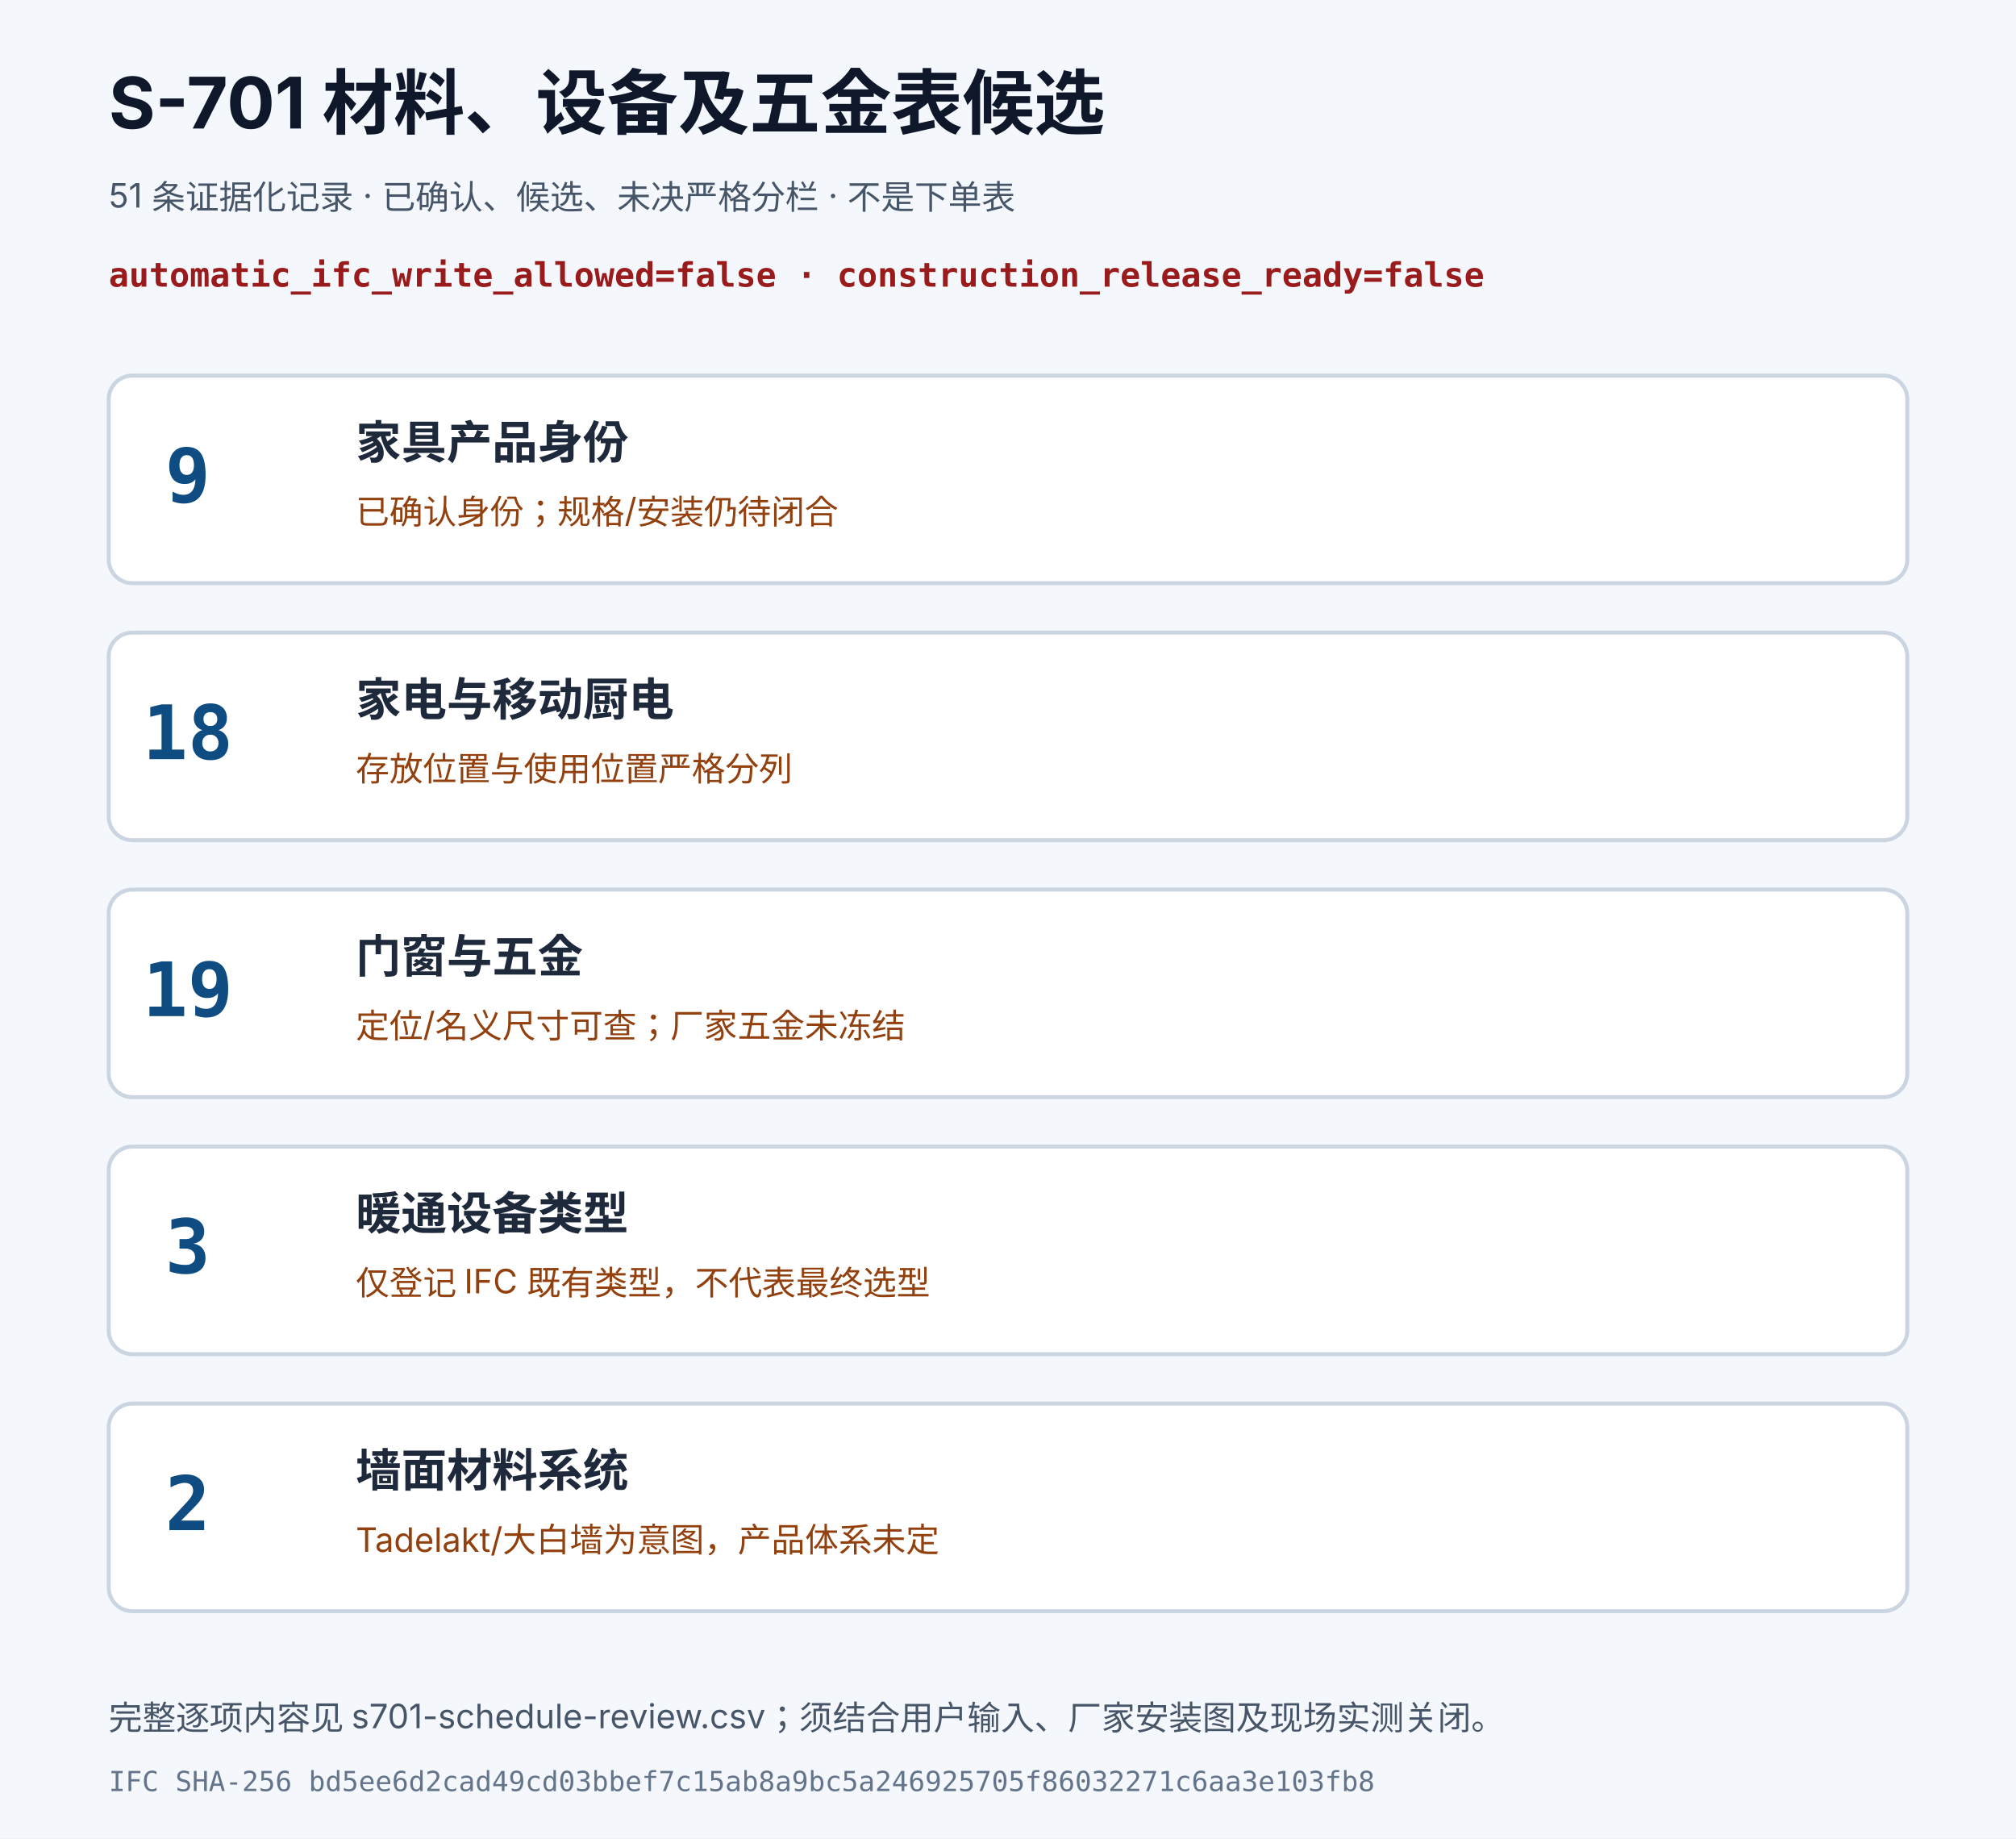
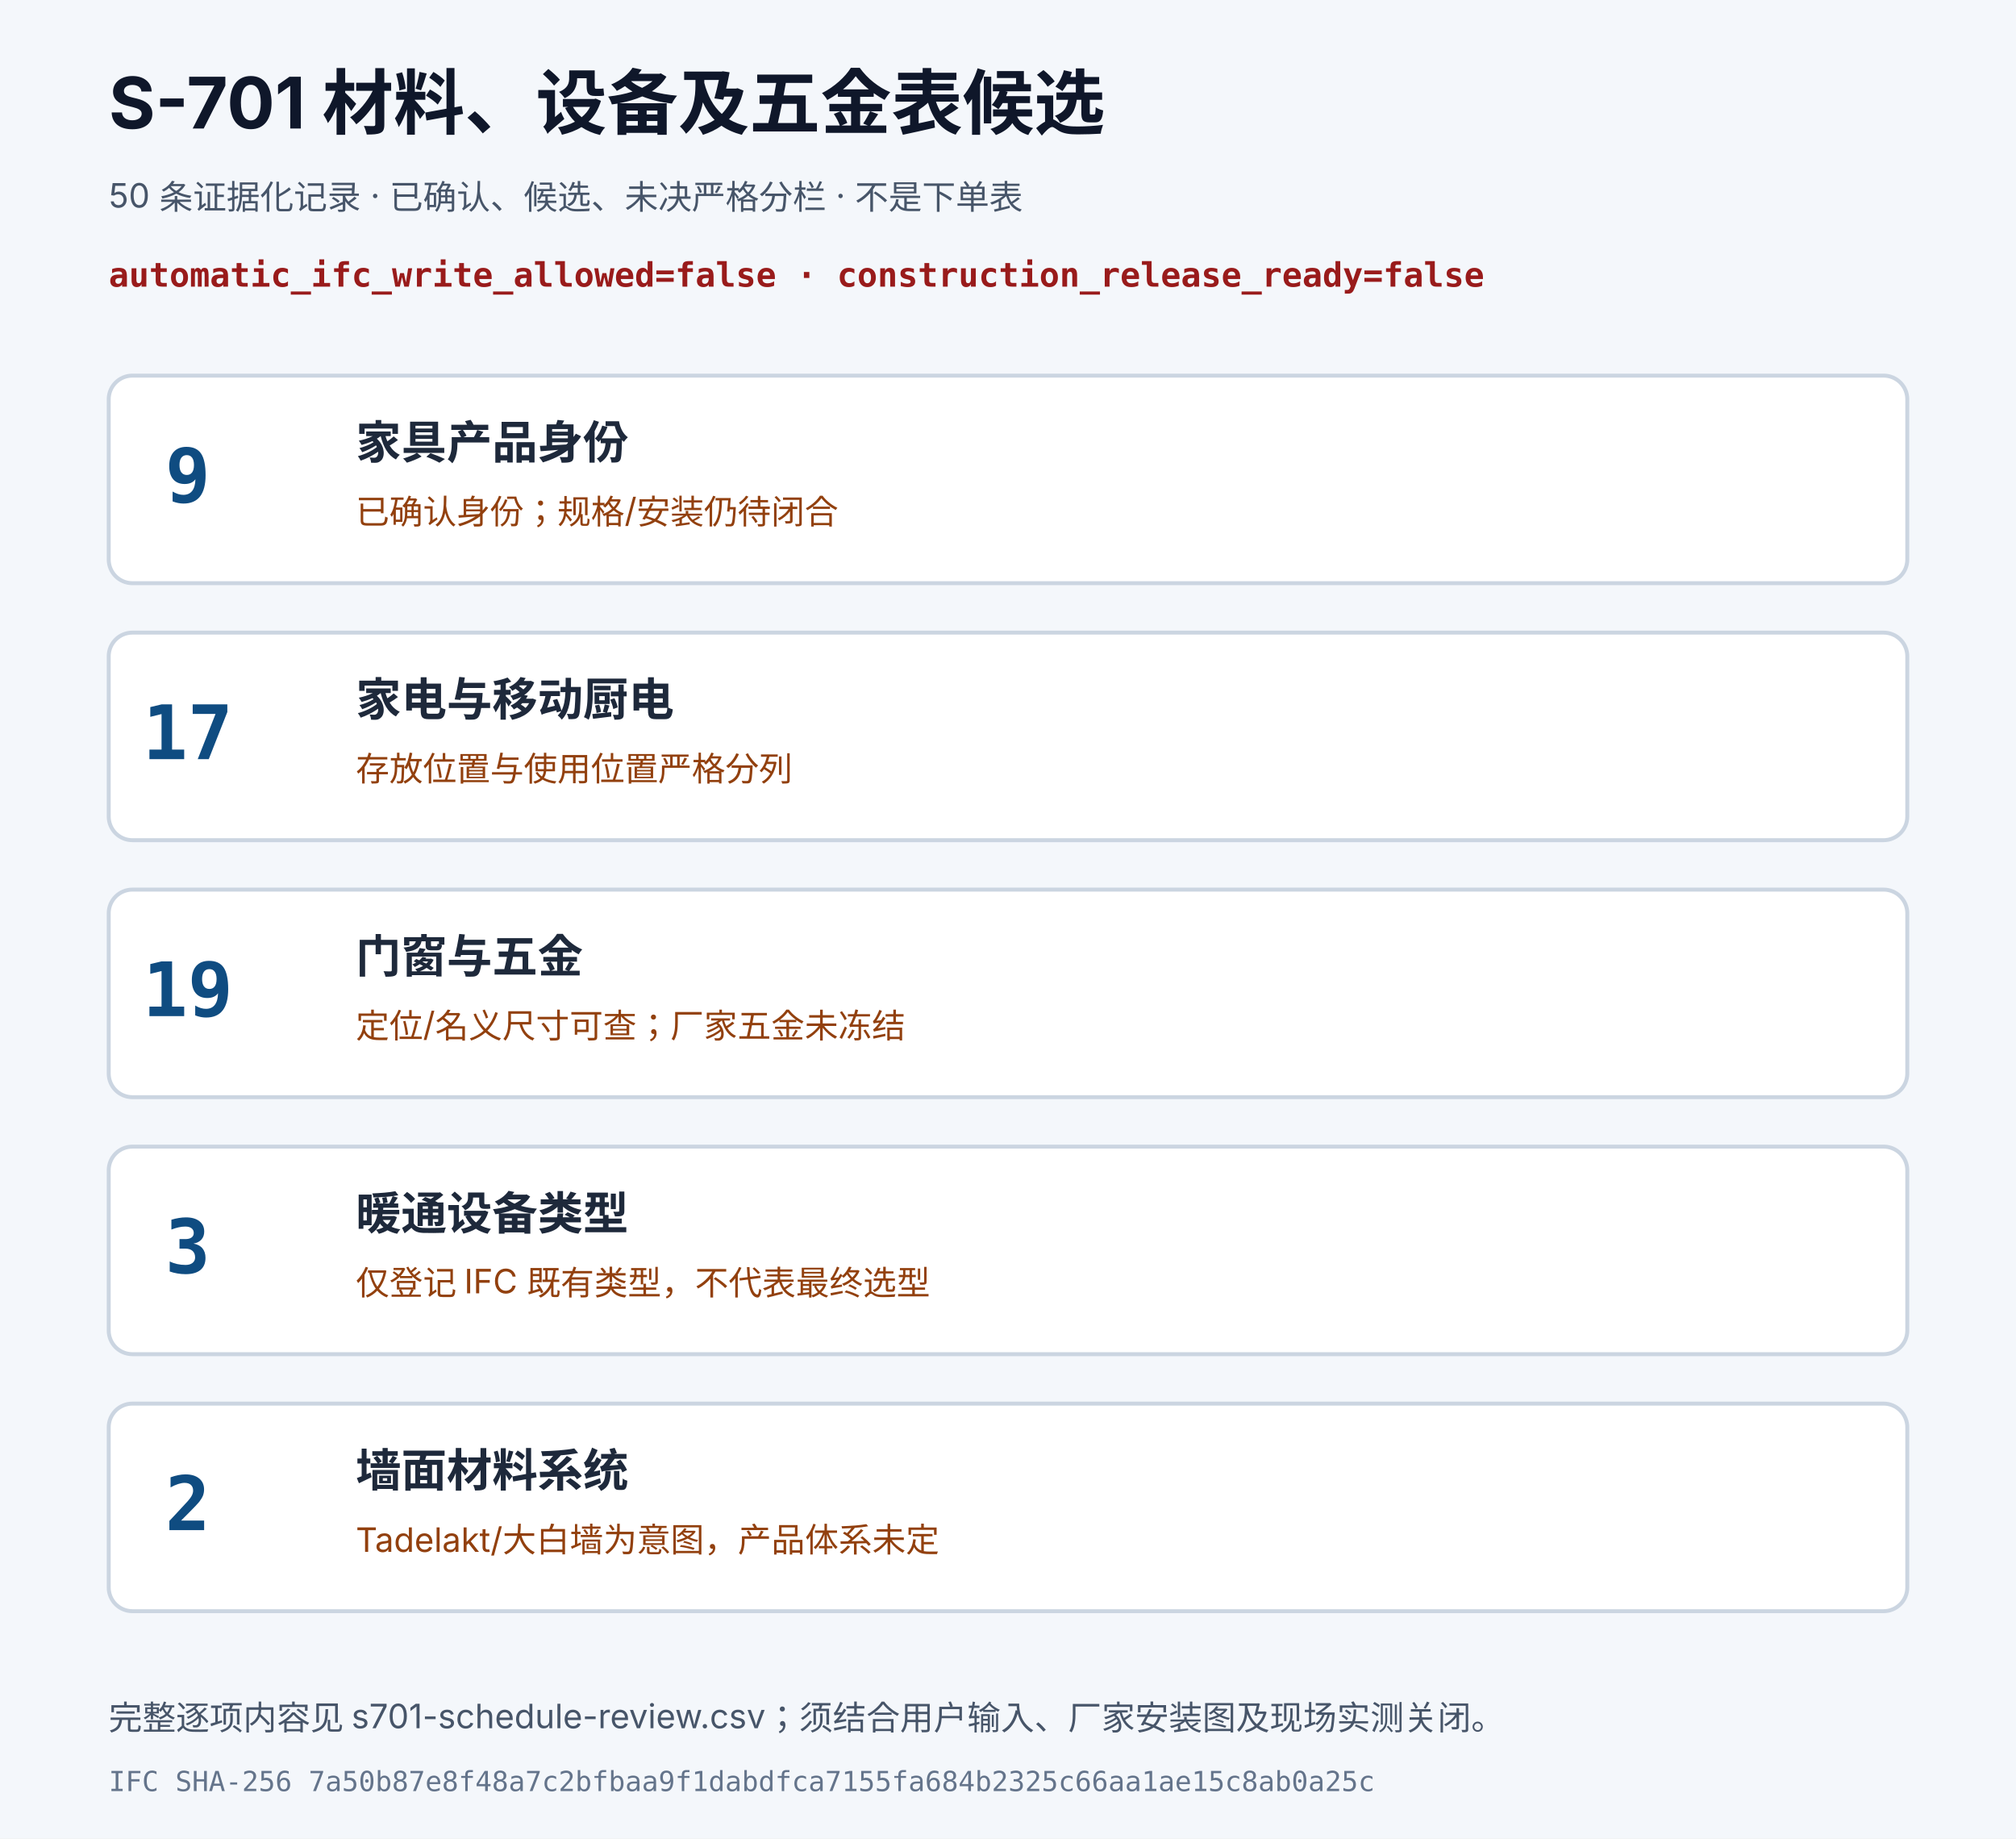
<svg xmlns="http://www.w3.org/2000/svg" width="1020" height="930" viewBox="0 0 1020 930">
  <style>
.bg{fill:#f4f7fb}.card{fill:#fff;stroke:#cbd5e1;stroke-width:2}.title{font:700 36px -apple-system,"PingFang SC",sans-serif;fill:#0f172a}
.meta{font:17px -apple-system,"PingFang SC",sans-serif;fill:#475569}.count{font:700 38px ui-monospace,monospace;fill:#0f4c81;text-anchor:middle}
.section{font:700 23px -apple-system,"PingFang SC",sans-serif;fill:#1e293b}.note{font:17px -apple-system,"PingFang SC",sans-serif;fill:#92400e}
.gate{font:700 17px ui-monospace,monospace;fill:#991b1b}.footer{font:14px ui-monospace,monospace;fill:#64748b}
</style>
  <rect class="bg" width="1020" height="930" />
  <text class="title" x="55" y="65">S-701 材料、设备及五金表候选</text>
-   <text class="meta" x="55" y="105">51 条证据化记录 · 已确认、候选、未决严格分栏 · 不是下单表</text>
+   <text class="meta" x="55" y="105">50 条证据化记录 · 已确认、候选、未决严格分栏 · 不是下单表</text>
  <text class="gate" x="55" y="145">automatic_ifc_write_allowed=false · construction_release_ready=false</text>
  <rect class="card" x="55" y="190" width="910" height="105" rx="12" />
  <text class="count" x="95" y="254">9</text>
  <text class="section" x="180" y="232">家具产品身份</text>
  <text class="note" x="180" y="265">已确认身份；规格/安装仍待闭合</text>
  <rect class="card" x="55" y="320" width="910" height="105" rx="12" />
-   <text class="count" x="95" y="384">18</text>
+   <text class="count" x="95" y="384">17</text>
  <text class="section" x="180" y="362">家电与移动厨电</text>
  <text class="note" x="180" y="395">存放位置与使用位置严格分列</text>
  <rect class="card" x="55" y="450" width="910" height="105" rx="12" />
  <text class="count" x="95" y="514">19</text>
  <text class="section" x="180" y="492">门窗与五金</text>
  <text class="note" x="180" y="525">定位/名义尺寸可查；厂家五金未冻结</text>
  <rect class="card" x="55" y="580" width="910" height="105" rx="12" />
  <text class="count" x="95" y="644">3</text>
  <text class="section" x="180" y="622">暖通设备类型</text>
  <text class="note" x="180" y="655">仅登记 IFC 既有类型，不代表最终选型</text>
  <rect class="card" x="55" y="710" width="910" height="105" rx="12" />
  <text class="count" x="95" y="774">2</text>
  <text class="section" x="180" y="752">墙面材料系统</text>
  <text class="note" x="180" y="785">Tadelakt/大白墙为意图，产品体系未定</text>
  <text class="meta" x="55" y="875">完整逐项内容见 s701-schedule-review.csv；须结合用户输入、厂家安装图及现场实测关闭。</text>
-   <text class="footer" x="55" y="906">IFC SHA-256 bd5ee6d2cad49cd03bbef7c15ab8a9bc5a246925705f86032271c6aa3e103fb8</text>
+   <text class="footer" x="55" y="906">IFC SHA-256 7a50b87e8f48a7c2bfbaa9f1dabdfca7155fa684b2325c66aa1ae15c8ab0a25c</text>
</svg>
